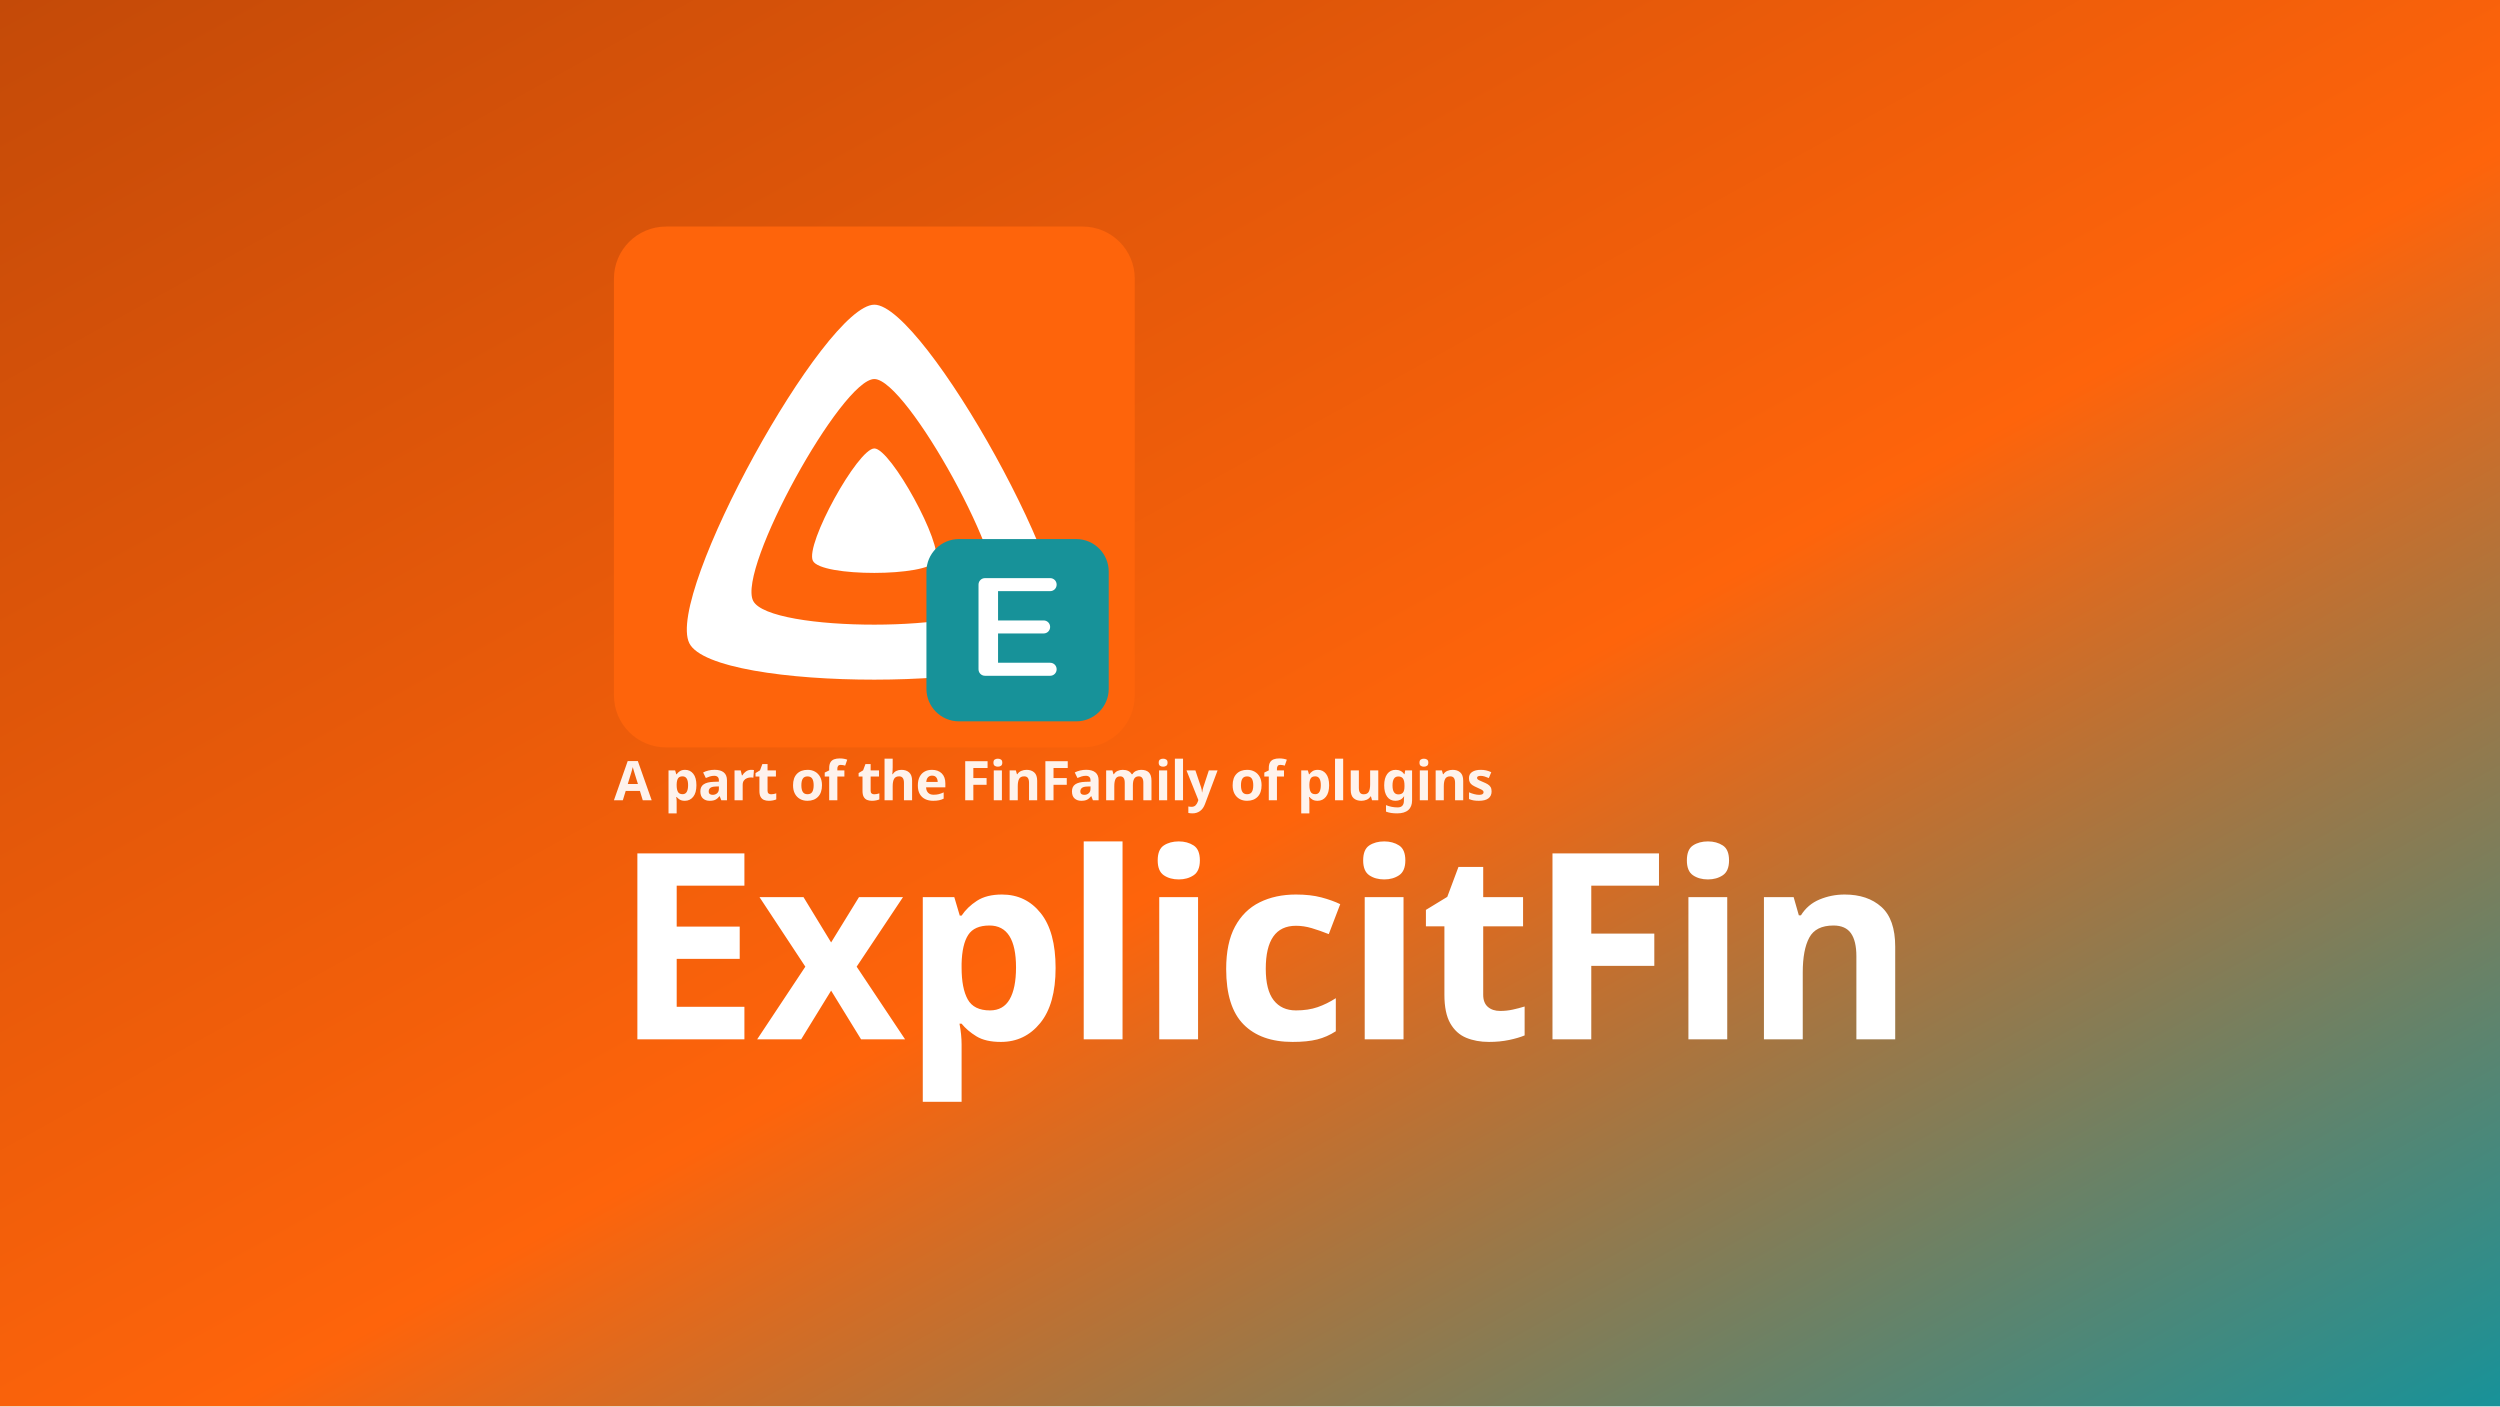
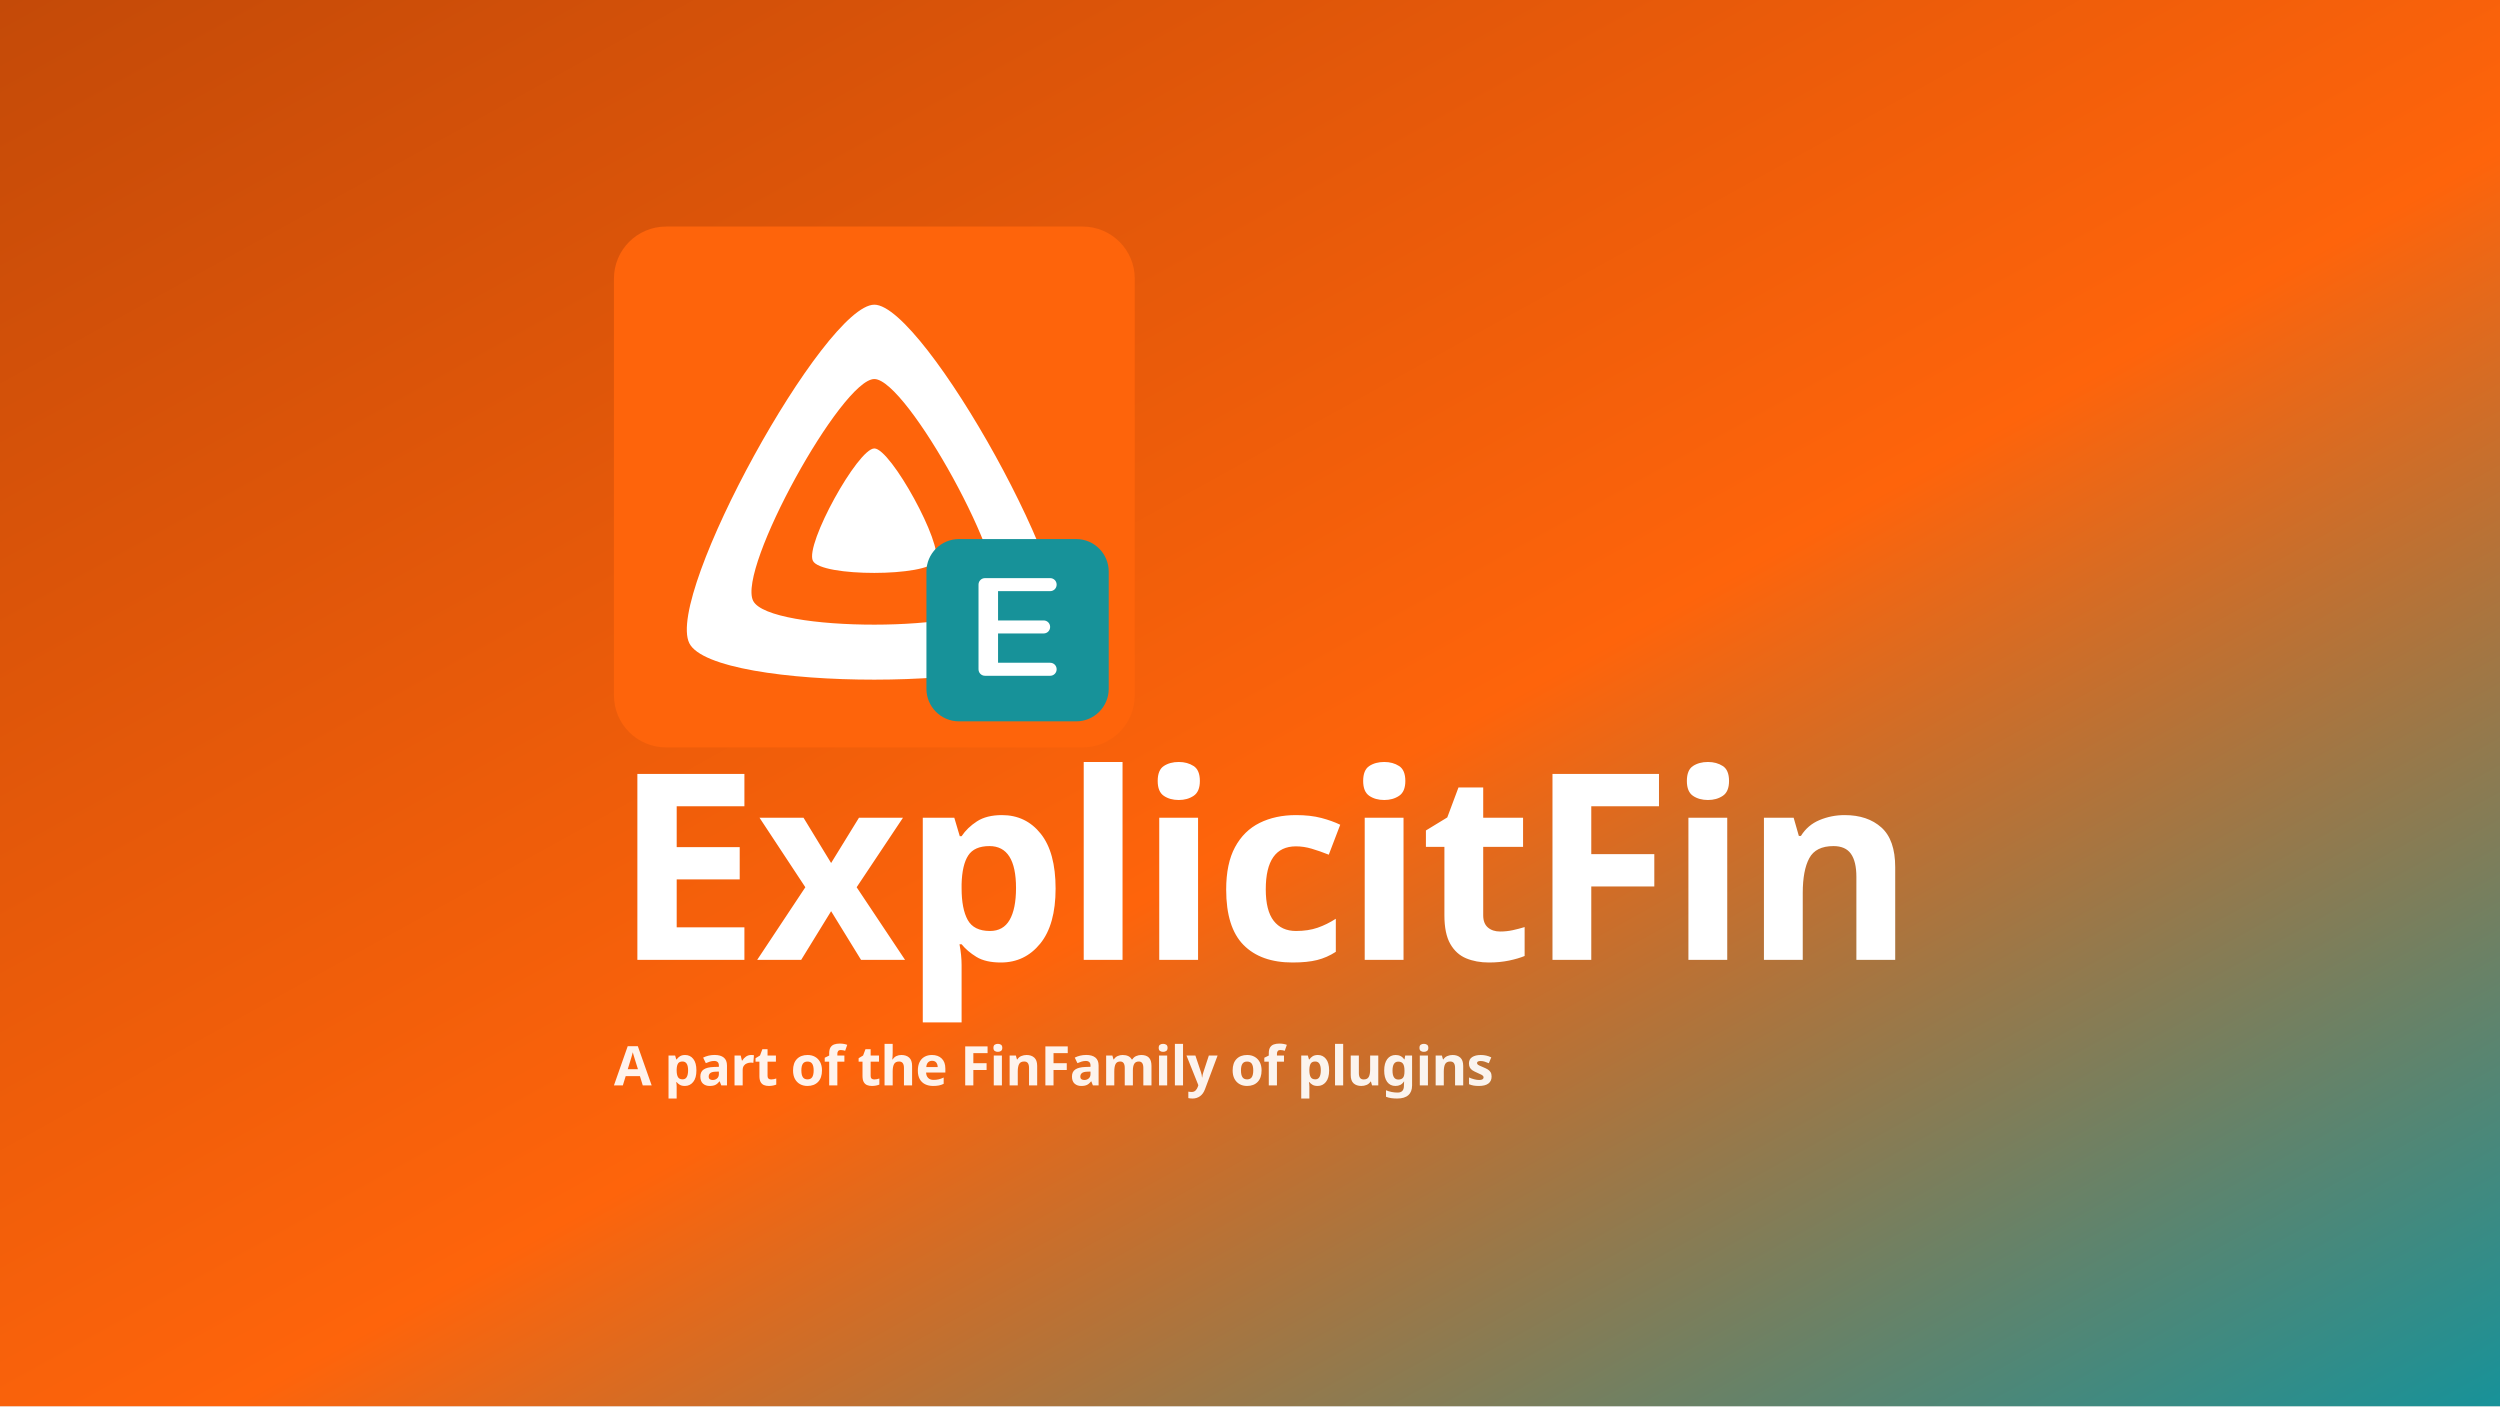
<svg xmlns="http://www.w3.org/2000/svg" width="1920" height="1080" viewBox="0 0 1920 1080">
  <defs>
    <linearGradient id="g" x1="0" y1="0" x2="1" y2="1">
      <stop offset="0%" stop-color="#c44a08" />
      <stop offset="55%" stop-color="#fe640b" />
      <stop offset="100%" stop-color="#179299" />
    </linearGradient>
    <style type="text/css">
      .title {
        font-family: "Nunito", "Quicksand", "Comfortaa", "Arial Rounded MT Bold", ui-rounded, sans-serif;
        font-weight: 700;
        font-size: 200px;
        fill: #ffffff;
        letter-spacing: -0.015em;
      }
      .tagline {
        font-family: "Nunito", "Quicksand", "Comfortaa", "Arial Rounded MT Bold", ui-rounded, sans-serif;
        font-weight: 700;
        font-size: 42px;
        fill: #ffffff;
        letter-spacing: -0.015em;
        opacity: 0.92;
      }
    </style>
  </defs>
  <rect width="1920" height="1080" fill="url(#g)" />
  <g transform="translate(960, 540)">
    <g transform="translate(-488.50, -366.00)">
      <g transform="translate(-40.00, -40.00) scale(10)">
        <rect width="40" height="40" x="4" y="4" rx="4" fill="#fe640b" />
        <path fill="#ffffff" d="M 24 10 C 20.19 10 7.92 32.24 9.79 36 C 11.66 39.75 36.36 39.71 38.21 36 C 40.25 32.29 27.81 10 24 10 Z M 33.31 32.74 C 32.1 35.17 15.92 35.2 14.69 32.74 C 13.46 30.28 21.5 15.71 24 15.71 C 26.5 15.71 34.52 30.31 33.31 32.74 Z M 24 21.04 C 22.74 21.04 18.66 28.42 19.28 29.67 C 19.9 30.92 28.1 30.9 28.71 29.67 C 29.32 28.44 25.26 21.04 24 21.04 Z" />
        <rect width="14" height="14" x="28" y="28" rx="2.5" fill="#179299" />
        <path fill="#ffffff" d="M 32 31.5 C 32 31.22 32.22 31 32.5 31 H 37.5 C 37.78 31 38 31.22 38 31.5 C 38 31.78 37.78 32 37.5 32 H 33.5 V 34.25 H 37 C 37.28 34.25 37.5 34.47 37.5 34.75 C 37.5 35.03 37.28 35.25 37 35.25 H 33.5 V 37.5 H 37.5 C 37.78 37.5 38 37.72 38 38 C 38 38.28 37.78 38.5 37.5 38.5 H 32.5 C 32.22 38.5 32 38.28 32 38 Z" />
      </g>
-       <text class="tagline" x="0" y="408.00" dominant-baseline="hanging">A part of the FinFamily of plugins</text>
-       <text class="title" x="0" y="469.00" dominant-baseline="hanging">ExplicitFin</text>
+       <text class="title" x="0" y="408.00" dominant-baseline="hanging">ExplicitFin</text>
+       <text class="tagline" x="0" y="627.00" dominant-baseline="hanging">A part of the FinFamily of plugins</text>
    </g>
  </g>
</svg>
